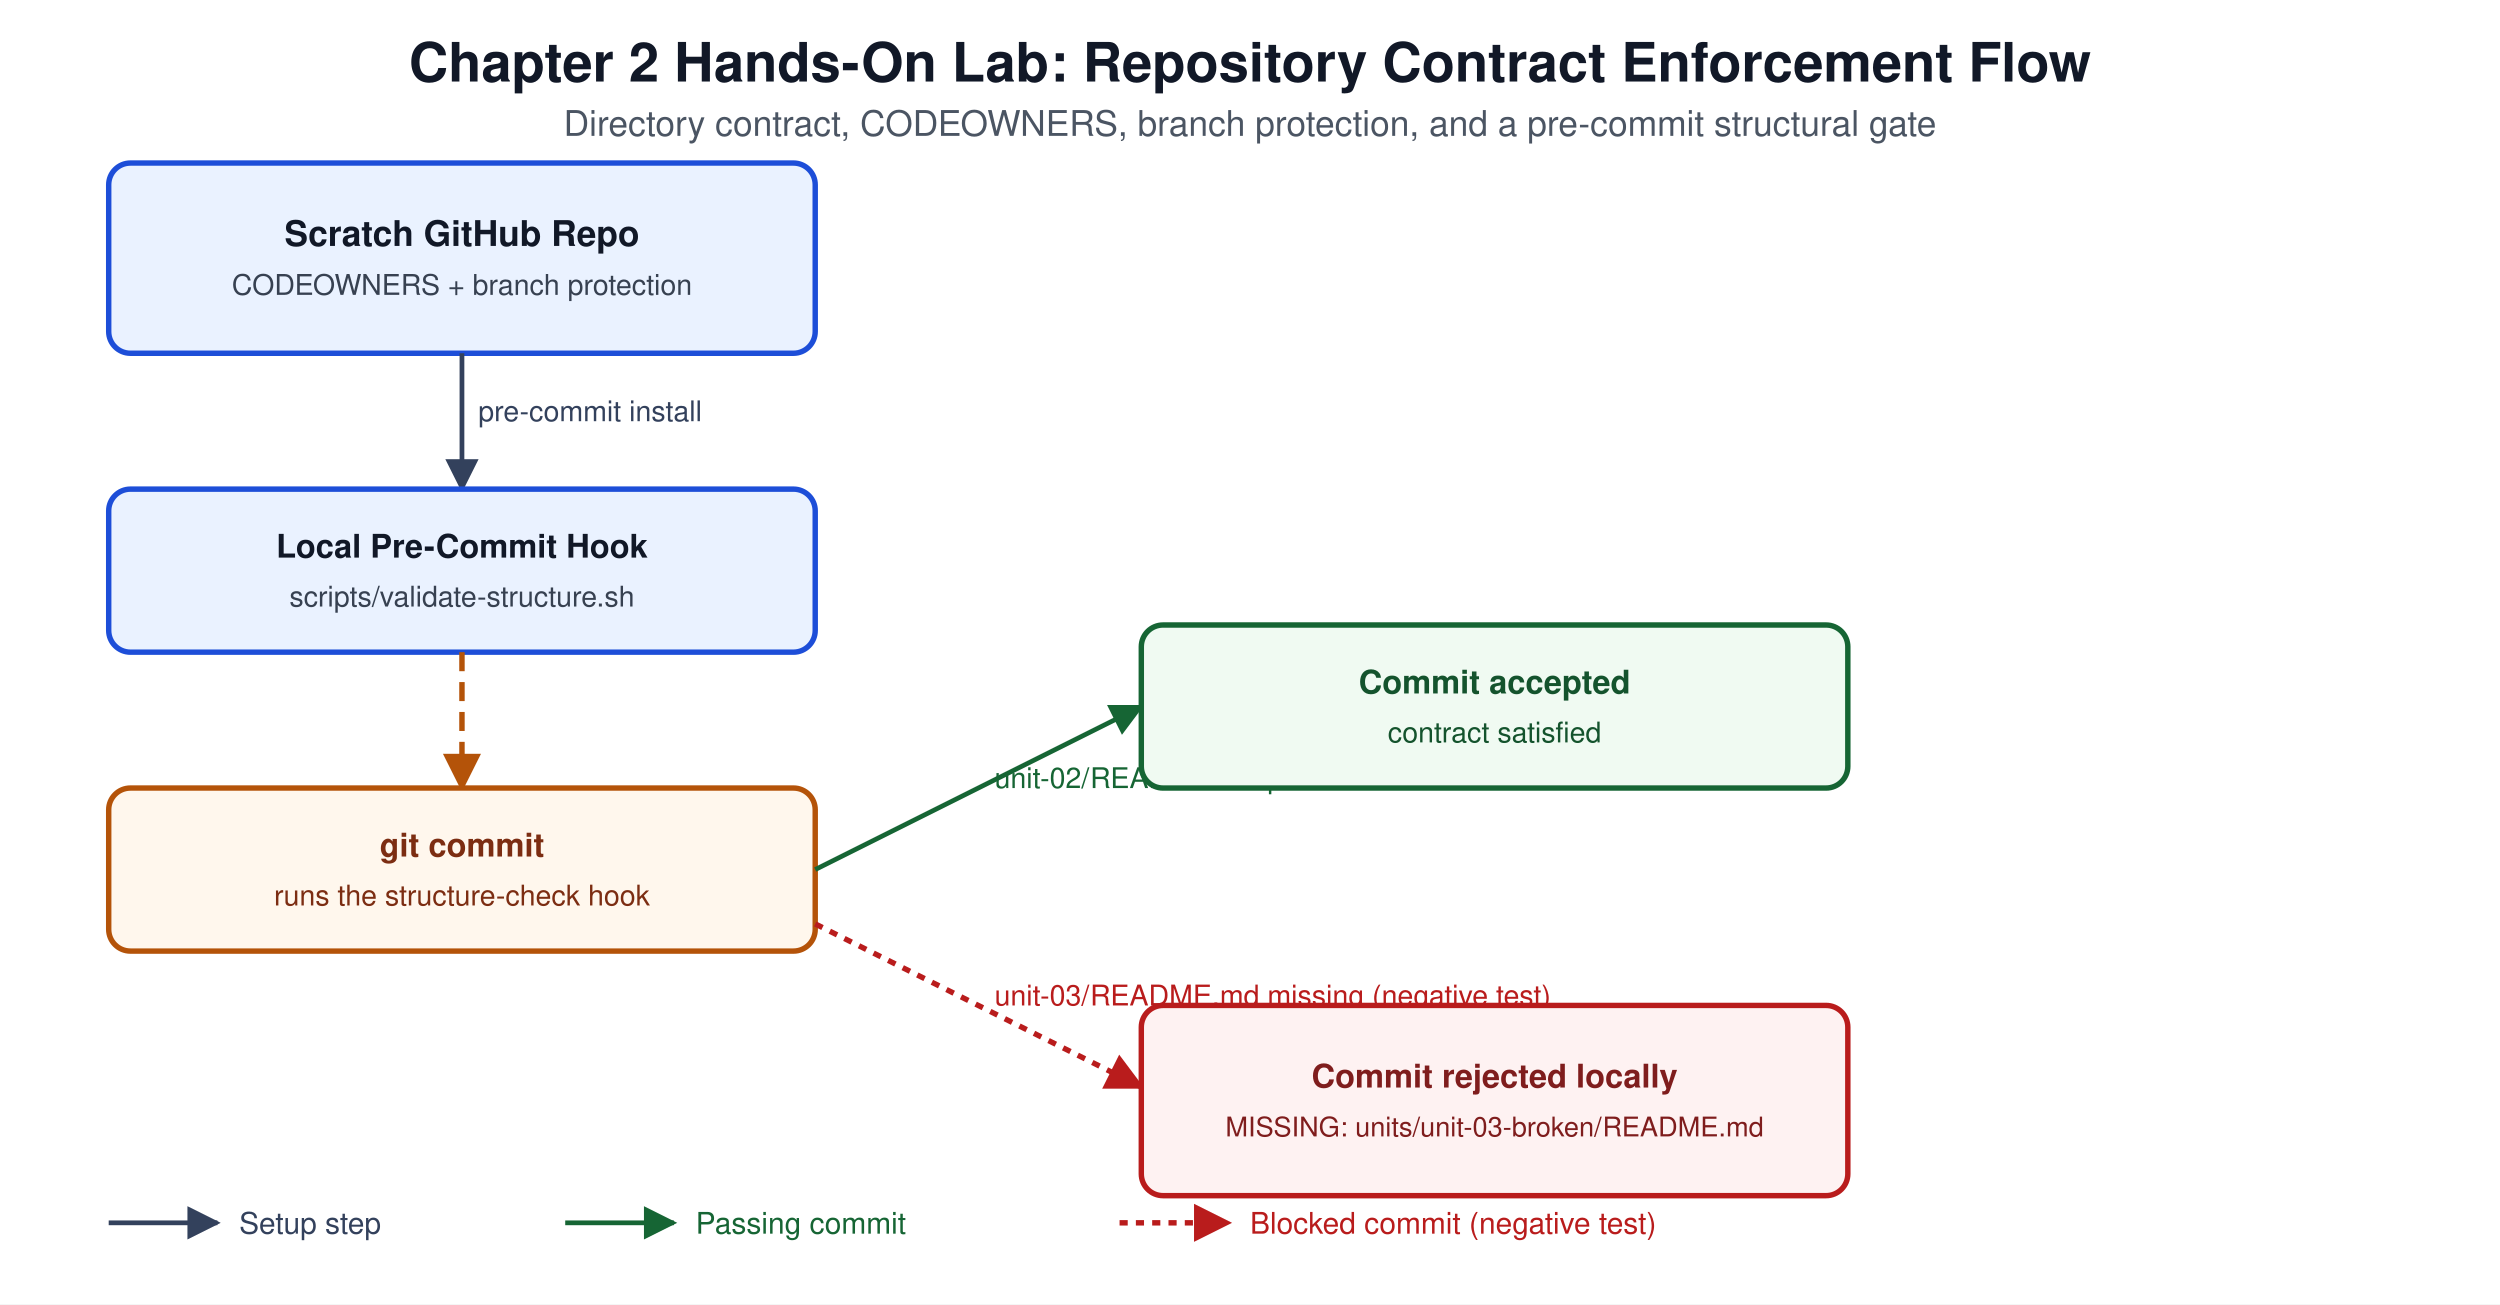
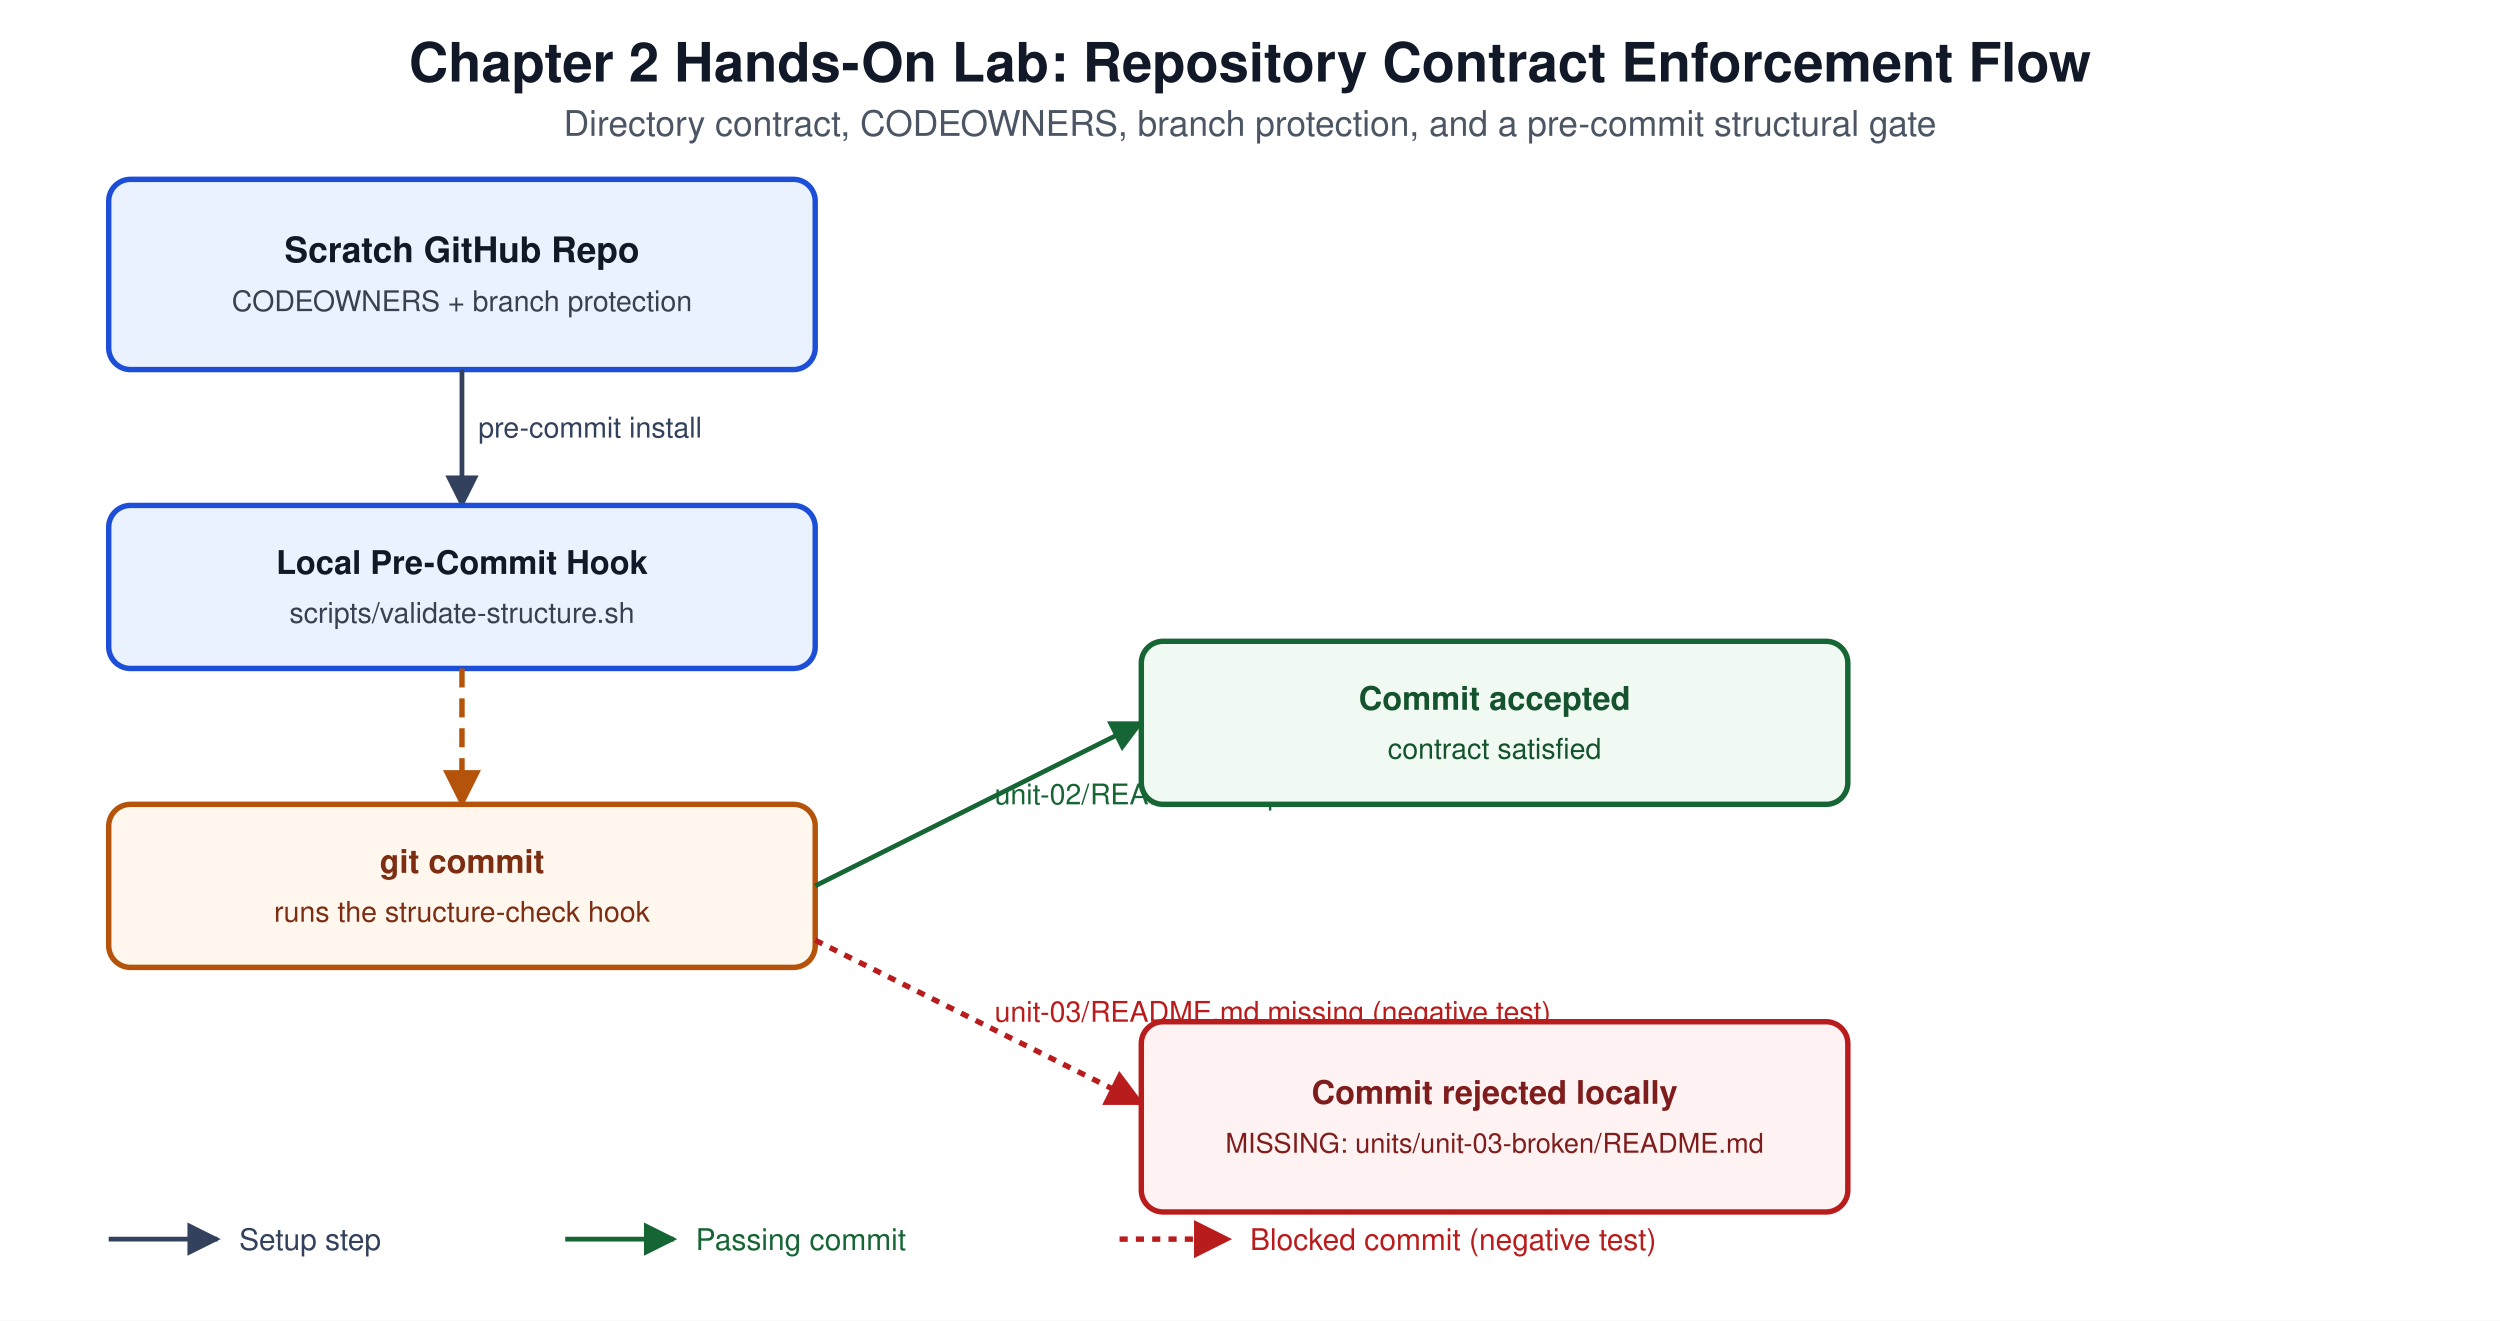
- <svg xmlns="http://www.w3.org/2000/svg" viewBox="0 0 920 480" font-family="Helvetica, Arial, sans-serif">
+ <svg xmlns="http://www.w3.org/2000/svg" viewBox="0 0 920 486" font-family="Helvetica, Arial, sans-serif">
  <defs>
    <marker id="arrow-alt" viewBox="0 0 10 10" refX="9" refY="5" markerWidth="7" markerHeight="7" orient="auto-start-reverse">
      <path d="M0,0 L10,5 L0,10 z" fill="#166534" />
    </marker>
    <marker id="arrow-data" viewBox="0 0 10 10" refX="9" refY="5" markerWidth="7" markerHeight="7" orient="auto-start-reverse">
      <path d="M0,0 L10,5 L0,10 z" fill="#b45309" />
    </marker>
    <marker id="arrow-mgmt" viewBox="0 0 10 10" refX="9" refY="5" markerWidth="7" markerHeight="7" orient="auto-start-reverse">
      <path d="M0,0 L10,5 L0,10 z" fill="#33415c" />
    </marker>
    <marker id="arrow-warn" viewBox="0 0 10 10" refX="9" refY="5" markerWidth="7" markerHeight="7" orient="auto-start-reverse">
      <path d="M0,0 L10,5 L0,10 z" fill="#b91c1c" />
    </marker>
  </defs>
-   <rect x="0" y="0" width="920" height="480" fill="#ffffff" />
+   <rect x="0" y="0" width="920" height="486" fill="#ffffff" />
  <text x="460.0" y="30" text-anchor="middle" font-size="20" font-weight="700" fill="#111827">Chapter 2 Hands-On Lab: Repository Contract Enforcement Flow</text>
  <text x="460.0" y="50" text-anchor="middle" font-size="13" fill="#4b5563">Directory contract, CODEOWNERS, branch protection, and a pre-commit structural gate</text>
-   <rect x="40" y="60" width="260" height="70" rx="8" fill="#eaf2ff" stroke="#1d4ed8" stroke-width="2" />
-   <text x="170.0" y="90.5" text-anchor="middle" font-size="13" font-weight="700" fill="#111827">Scratch GitHub Repo</text>
-   <text x="170.0" y="108.5" text-anchor="middle" font-size="10.5" font-weight="400" fill="#374151">CODEOWNERS + branch protection</text>
-   <line x1="170" y1="130" x2="170" y2="180" stroke="#33415c" stroke-width="1.75" marker-end="url(#arrow-mgmt)" />
-   <text x="176.0" y="155.0" font-size="10.5" fill="#33415c">pre-commit install</text>
-   <rect x="40" y="180" width="260" height="60" rx="8" fill="#eaf2ff" stroke="#1d4ed8" stroke-width="2" />
-   <text x="170.0" y="205.2" text-anchor="middle" font-size="12" font-weight="700" fill="#111827">Local Pre-Commit Hook</text>
-   <text x="170.0" y="223.2" text-anchor="middle" font-size="10.5" font-weight="400" fill="#374151">scripts/validate-structure.sh</text>
-   <line x1="170" y1="240" x2="170" y2="290" stroke="#b45309" stroke-width="2" stroke-dasharray="7 4" marker-end="url(#arrow-data)" />
-   <rect x="40" y="290" width="260" height="60" rx="8" fill="#fff7ed" stroke="#b45309" stroke-width="2" />
-   <text x="170.0" y="315.2" text-anchor="middle" font-size="12" font-weight="700" fill="#7c2d12">git commit</text>
-   <text x="170.0" y="333.2" text-anchor="middle" font-size="10.5" font-weight="400" fill="#7c2d12">runs the structure-check hook</text>
-   <line x1="300" y1="320" x2="420" y2="260" stroke="#166534" stroke-width="1.75" marker-end="url(#arrow-alt)" />
-   <text x="366.0" y="290.0" font-size="10.5" fill="#166534">unit-02/README.md present</text>
-   <rect x="420" y="230" width="260" height="60" rx="8" fill="#f0faf2" stroke="#166534" stroke-width="2" />
-   <text x="550.0" y="255.2" text-anchor="middle" font-size="12" font-weight="700" fill="#14532d">Commit accepted</text>
-   <text x="550.0" y="273.2" text-anchor="middle" font-size="10.5" font-weight="400" fill="#14532d">contract satisfied</text>
-   <line x1="300" y1="340" x2="420" y2="400" stroke="#b91c1c" stroke-width="2" stroke-dasharray="3 3" marker-end="url(#arrow-warn)" />
-   <text x="366.0" y="370.0" font-size="10.5" fill="#b91c1c">unit-03/README.md missing (negative test)</text>
-   <rect x="420" y="370" width="260" height="70" rx="8" fill="#fef2f2" stroke="#b91c1c" stroke-width="2" />
-   <text x="550.0" y="400.2" text-anchor="middle" font-size="12" font-weight="700" fill="#7f1d1d">Commit rejected locally</text>
-   <text x="550.0" y="418.2" text-anchor="middle" font-size="10" font-weight="400" fill="#7f1d1d">MISSING: units/unit-03-broken/README.md</text>
-   <line x1="40" y1="450" x2="80" y2="450" stroke="#33415c" stroke-width="1.75" marker-end="url(#arrow-mgmt)" />
-   <text x="88" y="454" font-size="11" fill="#33415c">Setup step</text>
-   <line x1="208" y1="450" x2="248" y2="450" stroke="#166534" stroke-width="1.75" marker-end="url(#arrow-alt)" />
-   <text x="256" y="454" font-size="11" fill="#166534">Passing commit</text>
-   <line x1="412" y1="450" x2="452" y2="450" stroke="#b91c1c" stroke-width="2" stroke-dasharray="3 3" marker-end="url(#arrow-warn)" />
-   <text x="460" y="454" font-size="11" fill="#b91c1c">Blocked commit (negative test)</text>
+   <g transform="translate(0,6)">
+     <rect x="40" y="60" width="260" height="70" rx="8" fill="#eaf2ff" stroke="#1d4ed8" stroke-width="2" />
+     <text x="170.0" y="90.5" text-anchor="middle" font-size="13" font-weight="700" fill="#111827">Scratch GitHub Repo</text>
+     <text x="170.0" y="108.5" text-anchor="middle" font-size="10.5" font-weight="400" fill="#374151">CODEOWNERS + branch protection</text>
+     <line x1="170" y1="130" x2="170" y2="180" stroke="#33415c" stroke-width="1.75" marker-end="url(#arrow-mgmt)" />
+     <text x="176.0" y="155.0" font-size="10.5" fill="#33415c">pre-commit install</text>
+     <rect x="40" y="180" width="260" height="60" rx="8" fill="#eaf2ff" stroke="#1d4ed8" stroke-width="2" />
+     <text x="170.0" y="205.2" text-anchor="middle" font-size="12" font-weight="700" fill="#111827">Local Pre-Commit Hook</text>
+     <text x="170.0" y="223.2" text-anchor="middle" font-size="10.5" font-weight="400" fill="#374151">scripts/validate-structure.sh</text>
+     <line x1="170" y1="240" x2="170" y2="290" stroke="#b45309" stroke-width="2" stroke-dasharray="7 4" marker-end="url(#arrow-data)" />
+     <rect x="40" y="290" width="260" height="60" rx="8" fill="#fff7ed" stroke="#b45309" stroke-width="2" />
+     <text x="170.0" y="315.2" text-anchor="middle" font-size="12" font-weight="700" fill="#7c2d12">git commit</text>
+     <text x="170.0" y="333.2" text-anchor="middle" font-size="10.5" font-weight="400" fill="#7c2d12">runs the structure-check hook</text>
+     <line x1="300" y1="320" x2="420" y2="260" stroke="#166534" stroke-width="1.75" marker-end="url(#arrow-alt)" />
+     <text x="366.0" y="290.0" font-size="10.5" fill="#166534">unit-02/README.md present</text>
+     <rect x="420" y="230" width="260" height="60" rx="8" fill="#f0faf2" stroke="#166534" stroke-width="2" />
+     <text x="550.0" y="255.2" text-anchor="middle" font-size="12" font-weight="700" fill="#14532d">Commit accepted</text>
+     <text x="550.0" y="273.2" text-anchor="middle" font-size="10.5" font-weight="400" fill="#14532d">contract satisfied</text>
+     <line x1="300" y1="340" x2="420" y2="400" stroke="#b91c1c" stroke-width="2" stroke-dasharray="3 3" marker-end="url(#arrow-warn)" />
+     <text x="366.0" y="370.0" font-size="10.5" fill="#b91c1c">unit-03/README.md missing (negative test)</text>
+     <rect x="420" y="370" width="260" height="70" rx="8" fill="#fef2f2" stroke="#b91c1c" stroke-width="2" />
+     <text x="550.0" y="400.2" text-anchor="middle" font-size="12" font-weight="700" fill="#7f1d1d">Commit rejected locally</text>
+     <text x="550.0" y="418.2" text-anchor="middle" font-size="10" font-weight="400" fill="#7f1d1d">MISSING: units/unit-03-broken/README.md</text>
+     <line x1="40" y1="450" x2="80" y2="450" stroke="#33415c" stroke-width="1.75" marker-end="url(#arrow-mgmt)" />
+     <text x="88" y="454" font-size="11" fill="#33415c">Setup step</text>
+     <line x1="208" y1="450" x2="248" y2="450" stroke="#166534" stroke-width="1.75" marker-end="url(#arrow-alt)" />
+     <text x="256" y="454" font-size="11" fill="#166534">Passing commit</text>
+     <line x1="412" y1="450" x2="452" y2="450" stroke="#b91c1c" stroke-width="2" stroke-dasharray="3 3" marker-end="url(#arrow-warn)" />
+     <text x="460" y="454" font-size="11" fill="#b91c1c">Blocked commit (negative test)</text>
+   </g>
</svg>
